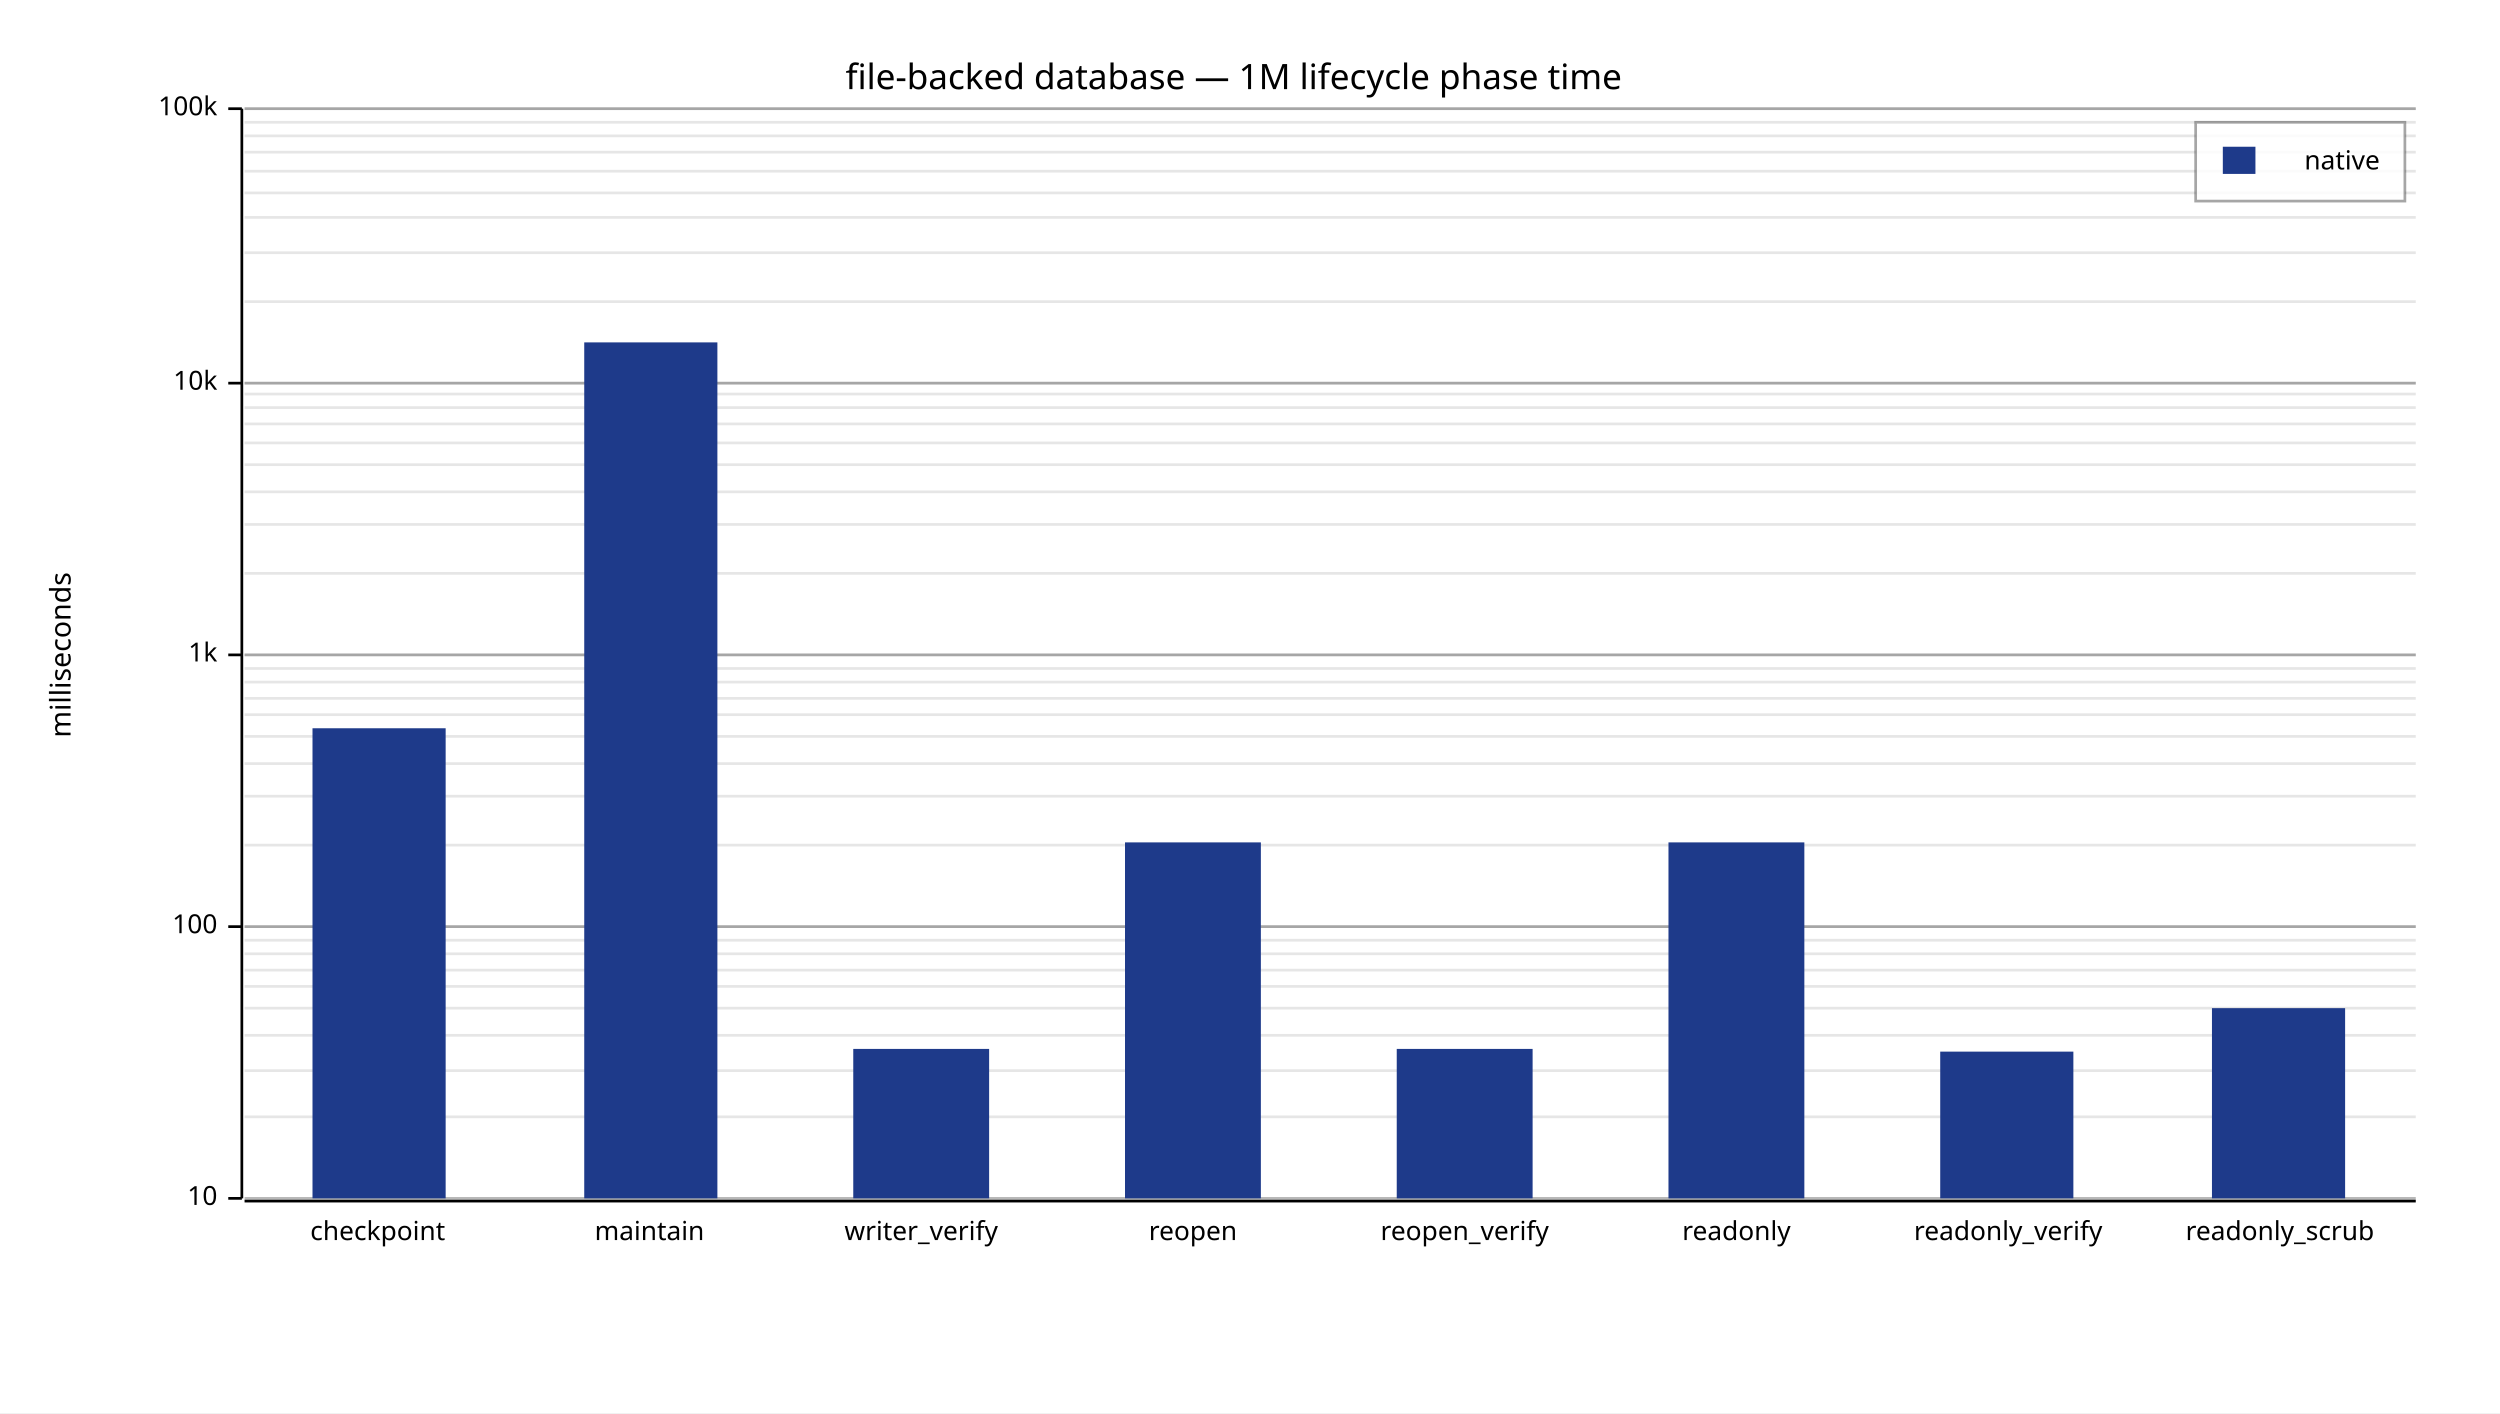
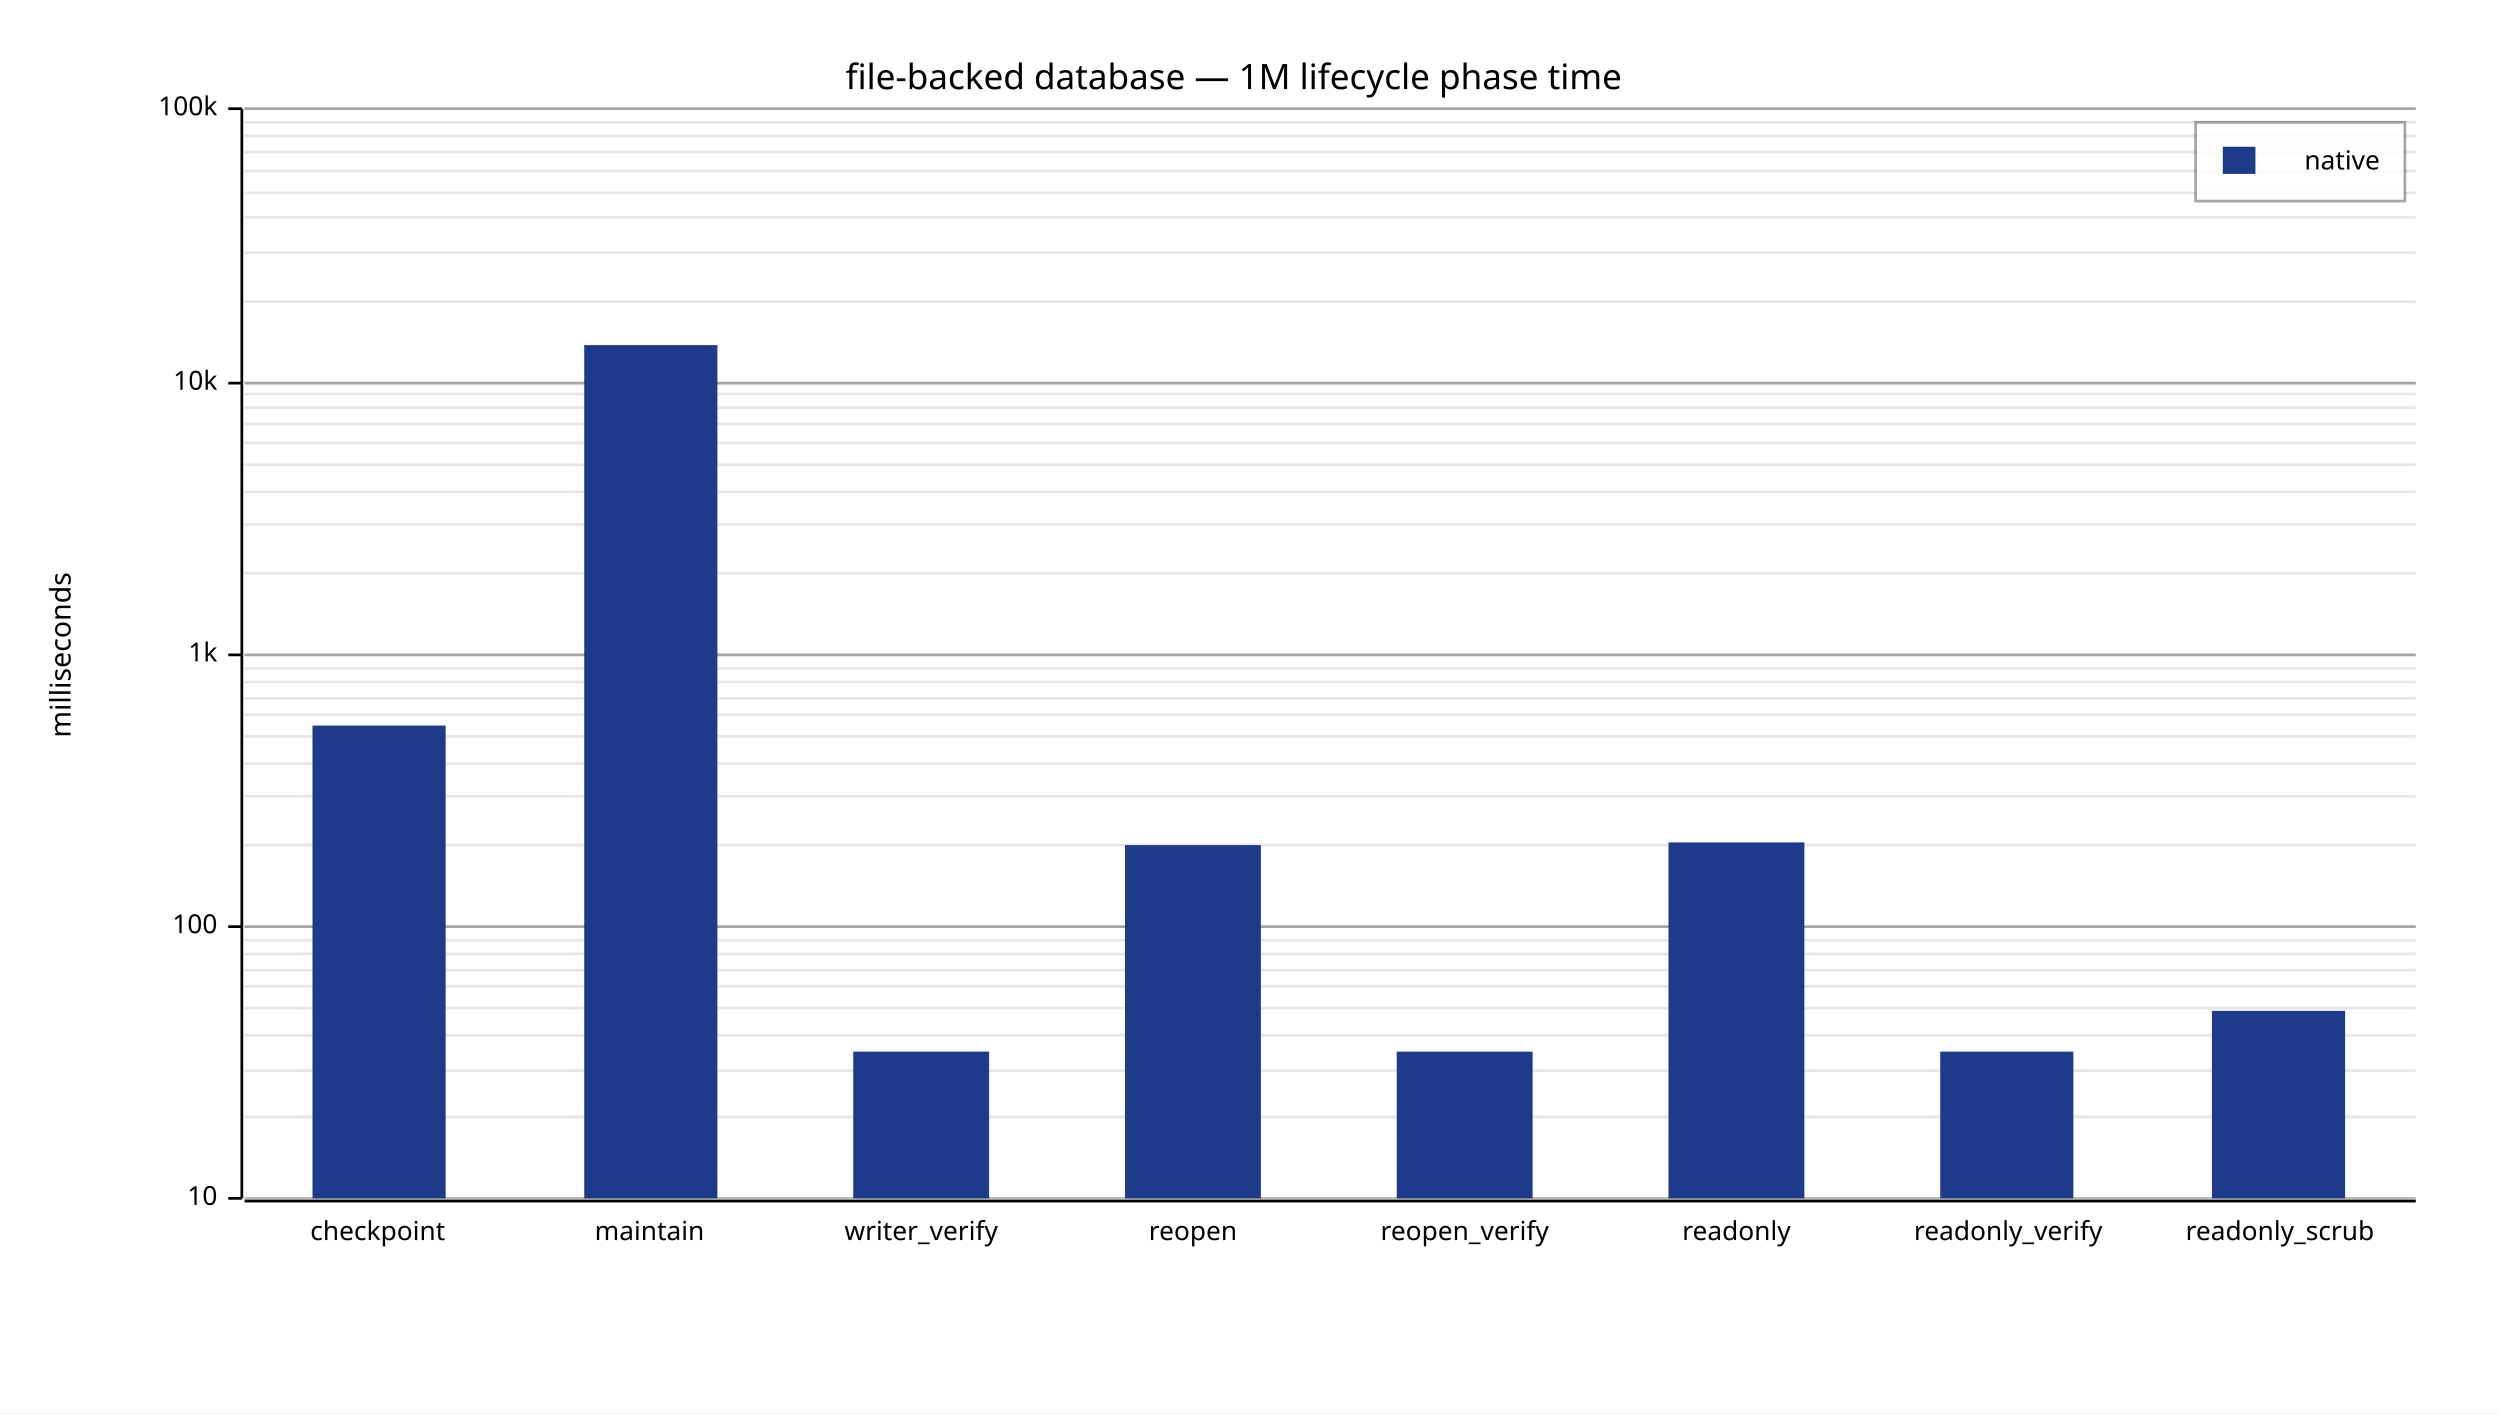
<svg xmlns="http://www.w3.org/2000/svg" width="920" height="520" viewBox="0 0 920 520">
  <rect x="0" y="0" width="920" height="520" opacity="1" fill="#FFFFFF" stroke="none" />
  <text x="454" y="23" dy="0.76em" text-anchor="middle" font-family="sans-serif" font-size="12.903" opacity="1" fill="#000000">
file-backed database — 1M lifecycle phase time
</text>
  <line opacity="0.1" stroke="#000000" stroke-width="1" x1="90" y1="441" x2="889" y2="441" />
  <line opacity="0.1" stroke="#000000" stroke-width="1" x1="90" y1="411" x2="889" y2="411" />
  <line opacity="0.1" stroke="#000000" stroke-width="1" x1="90" y1="394" x2="889" y2="394" />
  <line opacity="0.1" stroke="#000000" stroke-width="1" x1="90" y1="381" x2="889" y2="381" />
  <line opacity="0.1" stroke="#000000" stroke-width="1" x1="90" y1="371" x2="889" y2="371" />
  <line opacity="0.1" stroke="#000000" stroke-width="1" x1="90" y1="363" x2="889" y2="363" />
  <line opacity="0.1" stroke="#000000" stroke-width="1" x1="90" y1="357" x2="889" y2="357" />
  <line opacity="0.1" stroke="#000000" stroke-width="1" x1="90" y1="351" x2="889" y2="351" />
  <line opacity="0.1" stroke="#000000" stroke-width="1" x1="90" y1="346" x2="889" y2="346" />
  <line opacity="0.1" stroke="#000000" stroke-width="1" x1="90" y1="341" x2="889" y2="341" />
  <line opacity="0.1" stroke="#000000" stroke-width="1" x1="90" y1="341" x2="889" y2="341" />
  <line opacity="0.1" stroke="#000000" stroke-width="1" x1="90" y1="311" x2="889" y2="311" />
  <line opacity="0.1" stroke="#000000" stroke-width="1" x1="90" y1="293" x2="889" y2="293" />
  <line opacity="0.1" stroke="#000000" stroke-width="1" x1="90" y1="281" x2="889" y2="281" />
  <line opacity="0.1" stroke="#000000" stroke-width="1" x1="90" y1="271" x2="889" y2="271" />
  <line opacity="0.1" stroke="#000000" stroke-width="1" x1="90" y1="263" x2="889" y2="263" />
  <line opacity="0.1" stroke="#000000" stroke-width="1" x1="90" y1="257" x2="889" y2="257" />
  <line opacity="0.1" stroke="#000000" stroke-width="1" x1="90" y1="251" x2="889" y2="251" />
  <line opacity="0.1" stroke="#000000" stroke-width="1" x1="90" y1="246" x2="889" y2="246" />
  <line opacity="0.1" stroke="#000000" stroke-width="1" x1="90" y1="241" x2="889" y2="241" />
  <line opacity="0.1" stroke="#000000" stroke-width="1" x1="90" y1="241" x2="889" y2="241" />
  <line opacity="0.1" stroke="#000000" stroke-width="1" x1="90" y1="211" x2="889" y2="211" />
  <line opacity="0.1" stroke="#000000" stroke-width="1" x1="90" y1="193" x2="889" y2="193" />
  <line opacity="0.1" stroke="#000000" stroke-width="1" x1="90" y1="181" x2="889" y2="181" />
  <line opacity="0.1" stroke="#000000" stroke-width="1" x1="90" y1="171" x2="889" y2="171" />
  <line opacity="0.1" stroke="#000000" stroke-width="1" x1="90" y1="163" x2="889" y2="163" />
  <line opacity="0.1" stroke="#000000" stroke-width="1" x1="90" y1="156" x2="889" y2="156" />
  <line opacity="0.1" stroke="#000000" stroke-width="1" x1="90" y1="150" x2="889" y2="150" />
  <line opacity="0.1" stroke="#000000" stroke-width="1" x1="90" y1="145" x2="889" y2="145" />
  <line opacity="0.1" stroke="#000000" stroke-width="1" x1="90" y1="141" x2="889" y2="141" />
  <line opacity="0.1" stroke="#000000" stroke-width="1" x1="90" y1="141" x2="889" y2="141" />
  <line opacity="0.1" stroke="#000000" stroke-width="1" x1="90" y1="111" x2="889" y2="111" />
  <line opacity="0.1" stroke="#000000" stroke-width="1" x1="90" y1="93" x2="889" y2="93" />
  <line opacity="0.1" stroke="#000000" stroke-width="1" x1="90" y1="80" x2="889" y2="80" />
  <line opacity="0.1" stroke="#000000" stroke-width="1" x1="90" y1="71" x2="889" y2="71" />
  <line opacity="0.1" stroke="#000000" stroke-width="1" x1="90" y1="63" x2="889" y2="63" />
  <line opacity="0.1" stroke="#000000" stroke-width="1" x1="90" y1="56" x2="889" y2="56" />
  <line opacity="0.1" stroke="#000000" stroke-width="1" x1="90" y1="50" x2="889" y2="50" />
  <line opacity="0.1" stroke="#000000" stroke-width="1" x1="90" y1="45" x2="889" y2="45" />
  <line opacity="0.1" stroke="#000000" stroke-width="1" x1="90" y1="40" x2="889" y2="40" />
  <line opacity="0.1" stroke="#000000" stroke-width="1" x1="90" y1="40" x2="889" y2="40" />
  <text x="18" y="241" dy="0.76em" text-anchor="middle" font-family="sans-serif" font-size="10.484" opacity="1" fill="#000000" transform="rotate(270, 18, 241)">
milliseconds
</text>
  <line opacity="0.2" stroke="#000000" stroke-width="1" x1="90" y1="441" x2="889" y2="441" />
  <line opacity="0.2" stroke="#000000" stroke-width="1" x1="90" y1="341" x2="889" y2="341" />
  <line opacity="0.2" stroke="#000000" stroke-width="1" x1="90" y1="241" x2="889" y2="241" />
  <line opacity="0.2" stroke="#000000" stroke-width="1" x1="90" y1="141" x2="889" y2="141" />
  <line opacity="0.2" stroke="#000000" stroke-width="1" x1="90" y1="40" x2="889" y2="40" />
  <polyline fill="none" opacity="1" stroke="#000000" stroke-width="1" points="89,40 89,441 " />
  <text x="80" y="441" dy="0.5ex" text-anchor="end" font-family="sans-serif" font-size="9.677" opacity="1" fill="#000000">
10
</text>
  <polyline fill="none" opacity="1" stroke="#000000" stroke-width="1" points="84,441 89,441 " />
  <text x="80" y="341" dy="0.5ex" text-anchor="end" font-family="sans-serif" font-size="9.677" opacity="1" fill="#000000">
100
</text>
  <polyline fill="none" opacity="1" stroke="#000000" stroke-width="1" points="84,341 89,341 " />
  <text x="80" y="241" dy="0.5ex" text-anchor="end" font-family="sans-serif" font-size="9.677" opacity="1" fill="#000000">
1k
</text>
  <polyline fill="none" opacity="1" stroke="#000000" stroke-width="1" points="84,241 89,241 " />
  <text x="80" y="141" dy="0.5ex" text-anchor="end" font-family="sans-serif" font-size="9.677" opacity="1" fill="#000000">
10k
</text>
  <polyline fill="none" opacity="1" stroke="#000000" stroke-width="1" points="84,141 89,141 " />
  <text x="80" y="40" dy="0.5ex" text-anchor="end" font-family="sans-serif" font-size="9.677" opacity="1" fill="#000000">
100k
</text>
  <polyline fill="none" opacity="1" stroke="#000000" stroke-width="1" points="84,40 89,40 " />
  <polyline fill="none" opacity="1" stroke="#000000" stroke-width="1" points="90,442 889,442 " />
-   <rect x="115" y="268" width="49" height="173" opacity="1" fill="#1E3A8A" stroke="none" />
-   <rect x="215" y="126" width="49" height="315" opacity="1" fill="#1E3A8A" stroke="none" />
-   <rect x="314" y="386" width="50" height="55" opacity="1" fill="#1E3A8A" stroke="none" />
-   <rect x="414" y="310" width="50" height="131" opacity="1" fill="#1E3A8A" stroke="none" />
-   <rect x="514" y="386" width="50" height="55" opacity="1" fill="#1E3A8A" stroke="none" />
+   <rect x="115" y="267" width="49" height="174" opacity="1" fill="#1E3A8A" stroke="none" />
+   <rect x="215" y="127" width="49" height="314" opacity="1" fill="#1E3A8A" stroke="none" />
+   <rect x="314" y="387" width="50" height="54" opacity="1" fill="#1E3A8A" stroke="none" />
+   <rect x="414" y="311" width="50" height="130" opacity="1" fill="#1E3A8A" stroke="none" />
+   <rect x="514" y="387" width="50" height="54" opacity="1" fill="#1E3A8A" stroke="none" />
  <rect x="614" y="310" width="50" height="131" opacity="1" fill="#1E3A8A" stroke="none" />
  <rect x="714" y="387" width="49" height="54" opacity="1" fill="#1E3A8A" stroke="none" />
-   <rect x="814" y="371" width="49" height="70" opacity="1" fill="#1E3A8A" stroke="none" />
+   <rect x="814" y="372" width="49" height="69" opacity="1" fill="#1E3A8A" stroke="none" />
  <rect x="808" y="45" width="77" height="29" opacity="0.85" fill="#FFFFFF" stroke="none" />
  <rect x="808" y="45" width="77" height="29" opacity="0.35" fill="none" stroke="#000000" />
  <text x="848" y="55" dy="0.76em" text-anchor="start" font-family="sans-serif" font-size="9.677" opacity="1" fill="#000000">
native
</text>
  <rect x="818" y="54" width="12" height="10" opacity="1" fill="#1E3A8A" stroke="none" />
  <text x="139" y="449" dy="0.76em" text-anchor="middle" font-family="sans-serif" font-size="9.677" opacity="1" fill="#000000">
checkpoint
</text>
  <text x="239" y="449" dy="0.76em" text-anchor="middle" font-family="sans-serif" font-size="9.677" opacity="1" fill="#000000">
maintain
</text>
  <text x="339" y="449" dy="0.76em" text-anchor="middle" font-family="sans-serif" font-size="9.677" opacity="1" fill="#000000">
writer_verify
</text>
  <text x="439" y="449" dy="0.76em" text-anchor="middle" font-family="sans-serif" font-size="9.677" opacity="1" fill="#000000">
reopen
</text>
  <text x="539" y="449" dy="0.76em" text-anchor="middle" font-family="sans-serif" font-size="9.677" opacity="1" fill="#000000">
reopen_verify
</text>
  <text x="639" y="449" dy="0.76em" text-anchor="middle" font-family="sans-serif" font-size="9.677" opacity="1" fill="#000000">
readonly
</text>
  <text x="739" y="449" dy="0.76em" text-anchor="middle" font-family="sans-serif" font-size="9.677" opacity="1" fill="#000000">
readonly_verify
</text>
  <text x="839" y="449" dy="0.76em" text-anchor="middle" font-family="sans-serif" font-size="9.677" opacity="1" fill="#000000">
readonly_scrub
</text>
</svg>
